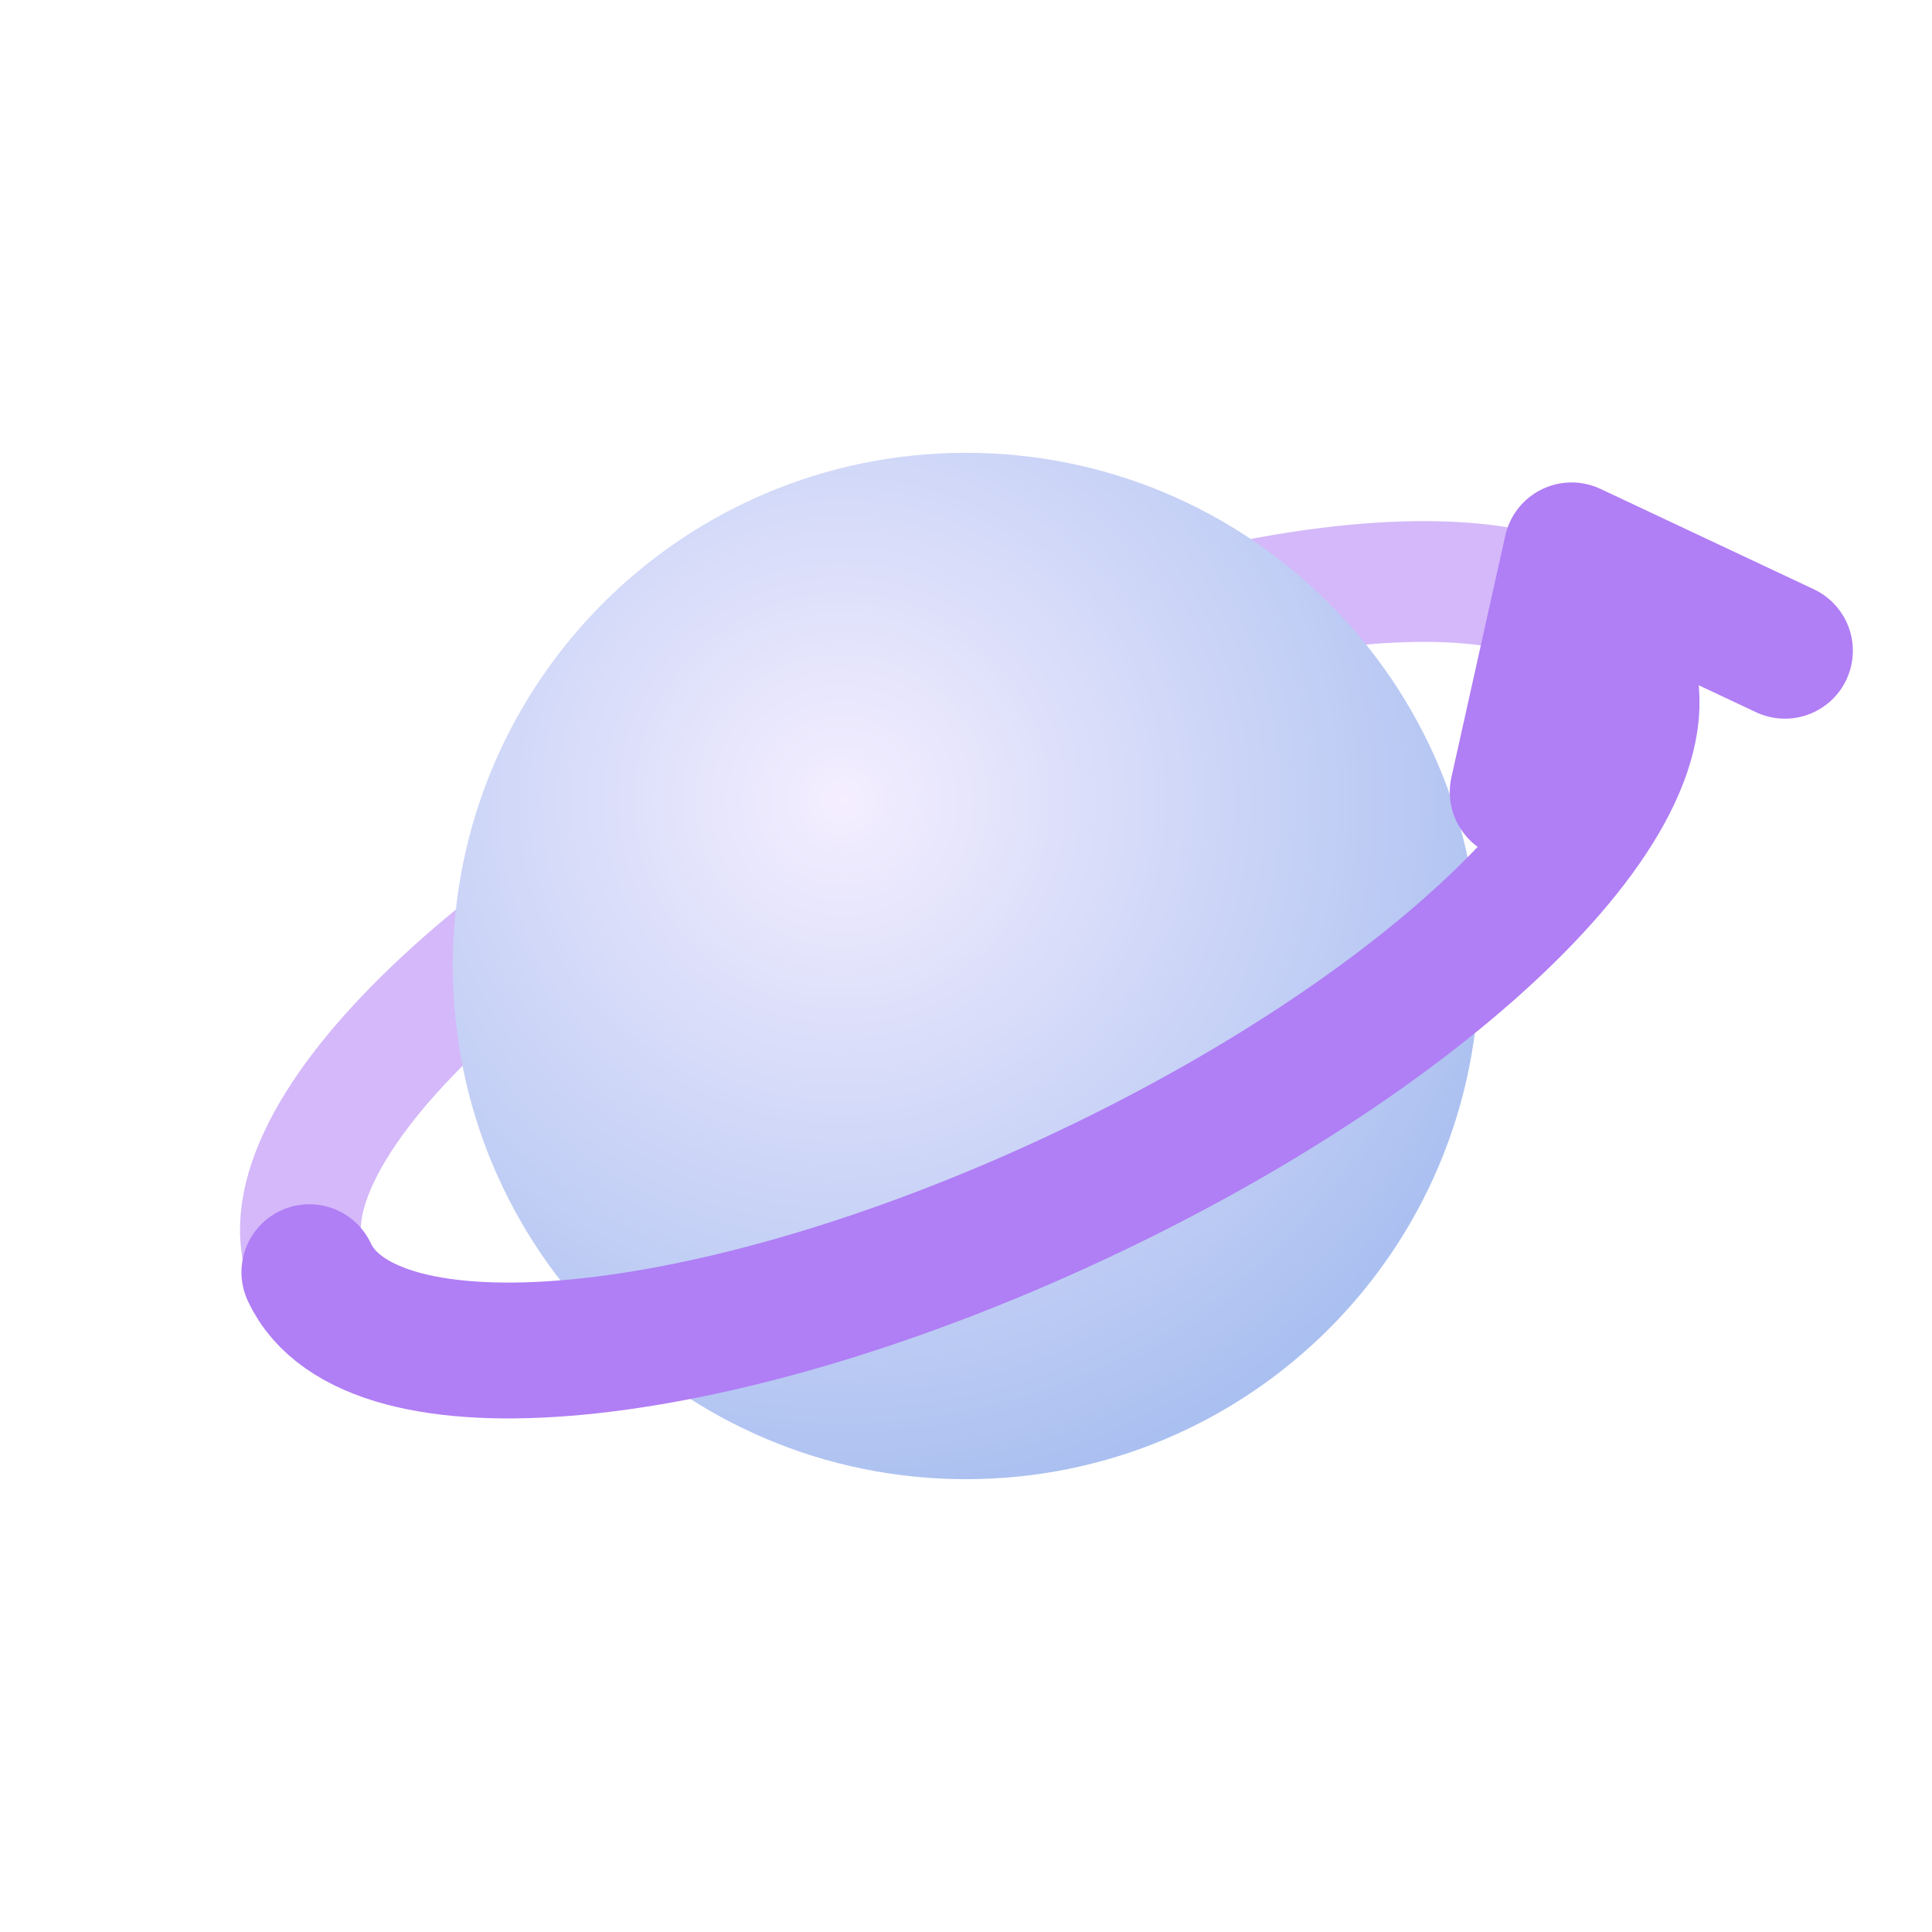
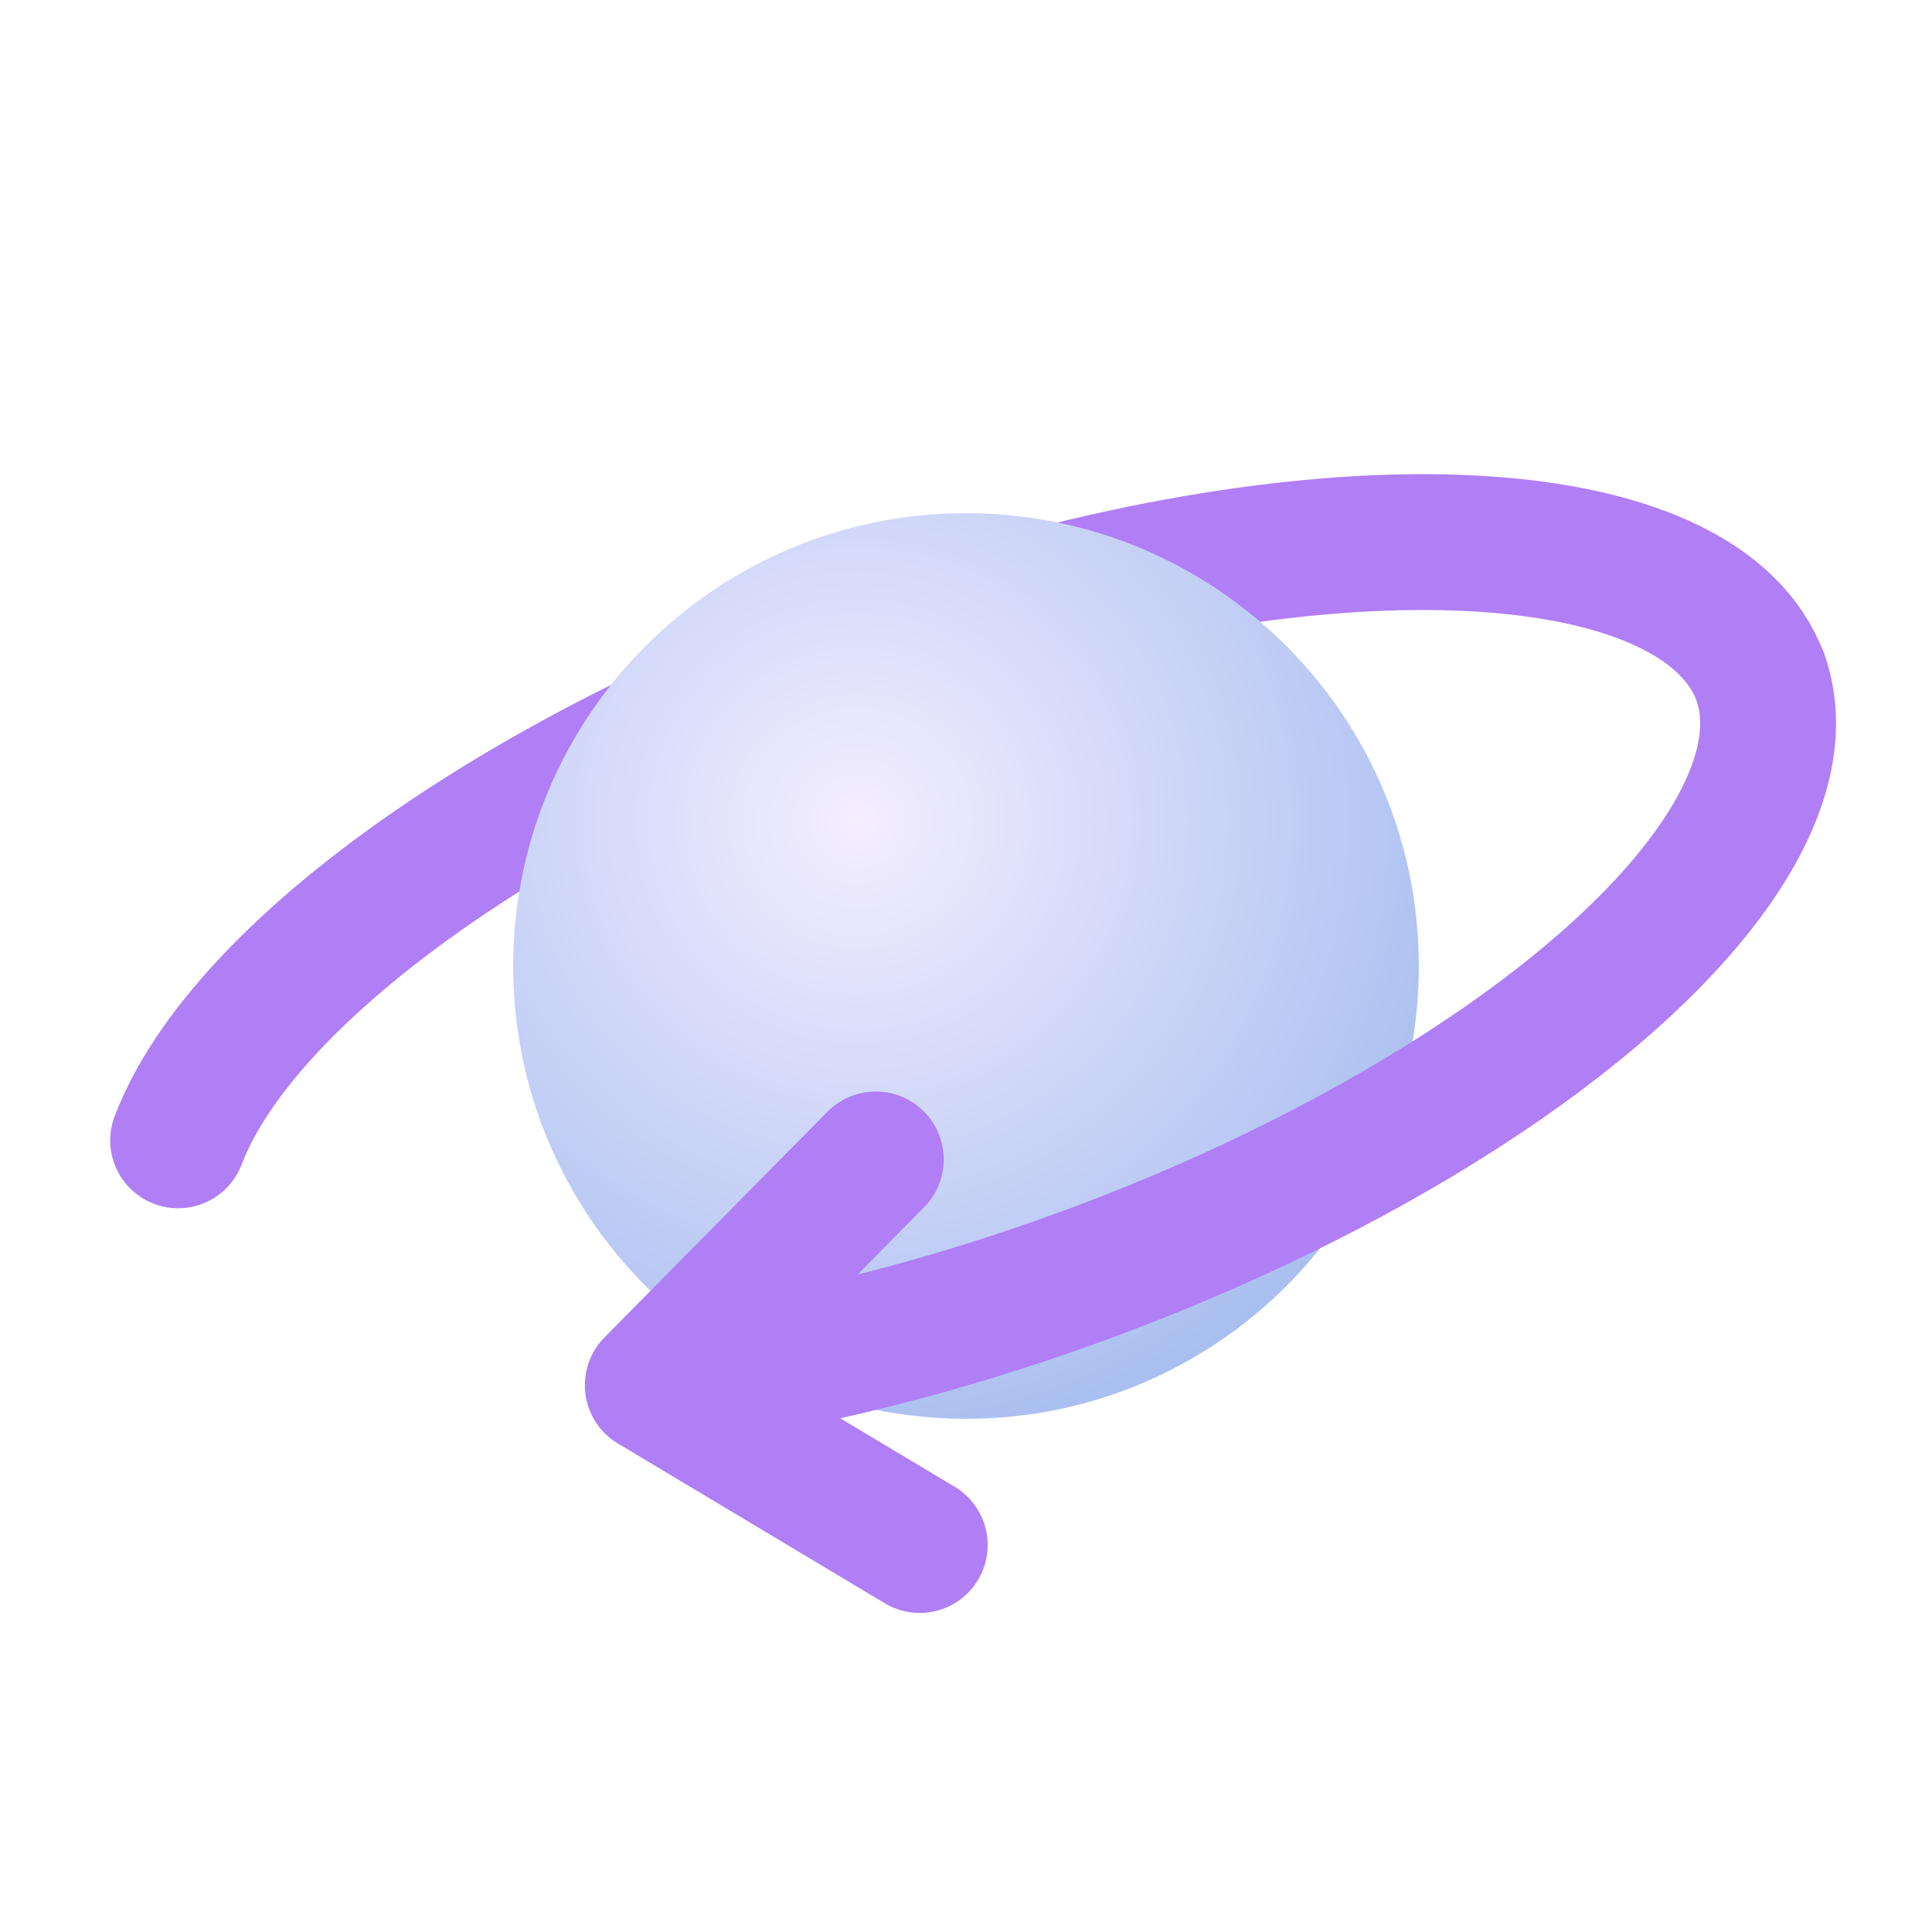
<svg xmlns="http://www.w3.org/2000/svg" viewBox="0 0 128 128">
  <defs>
    <radialGradient id="s" cx="0.38" cy="0.34" r="0.7">
      <stop offset="0" stop-color="#f4eeff" />
      <stop offset="1" stop-color="#a9bff0" />
    </radialGradient>
  </defs>
-   <g transform="rotate(-25 64 64)">
-     <path d="M16 64 A48 17 0 0 1 112 64" stroke="#b07ef5" stroke-width="8" fill="none" opacity="0.55" />
+   <g transform="rotate(-20 64 64)">
+     <path d="M11 57 A56 22 0 0 1 120 64" stroke="#b07ef5" stroke-width="9" fill="none" stroke-linecap="round" />
  </g>
-   <circle cx="64" cy="64" r="34" fill="url(#s)" />
-   <g transform="rotate(-25 64 64)">
-     <path d="M16 64 A48 17 0 0 0 112 64" stroke="#b07ef5" stroke-width="9" fill="none" stroke-linecap="round" />
-     <path d="M102 69 L112 56 L122 68" stroke="#b07ef5" stroke-width="9" fill="none" stroke-linecap="round" stroke-linejoin="round" />
+   <circle cx="64" cy="64" r="30" fill="url(#s)" />
+   <g transform="rotate(-20 64 64)" stroke="#b07ef5" stroke-width="9" fill="none" stroke-linecap="round" stroke-linejoin="round">
+     <path d="M120 64 A56 22 0 0 1 36 83" />
+     <path d="M54 74 L35 83 L48 99" />
  </g>
</svg>
